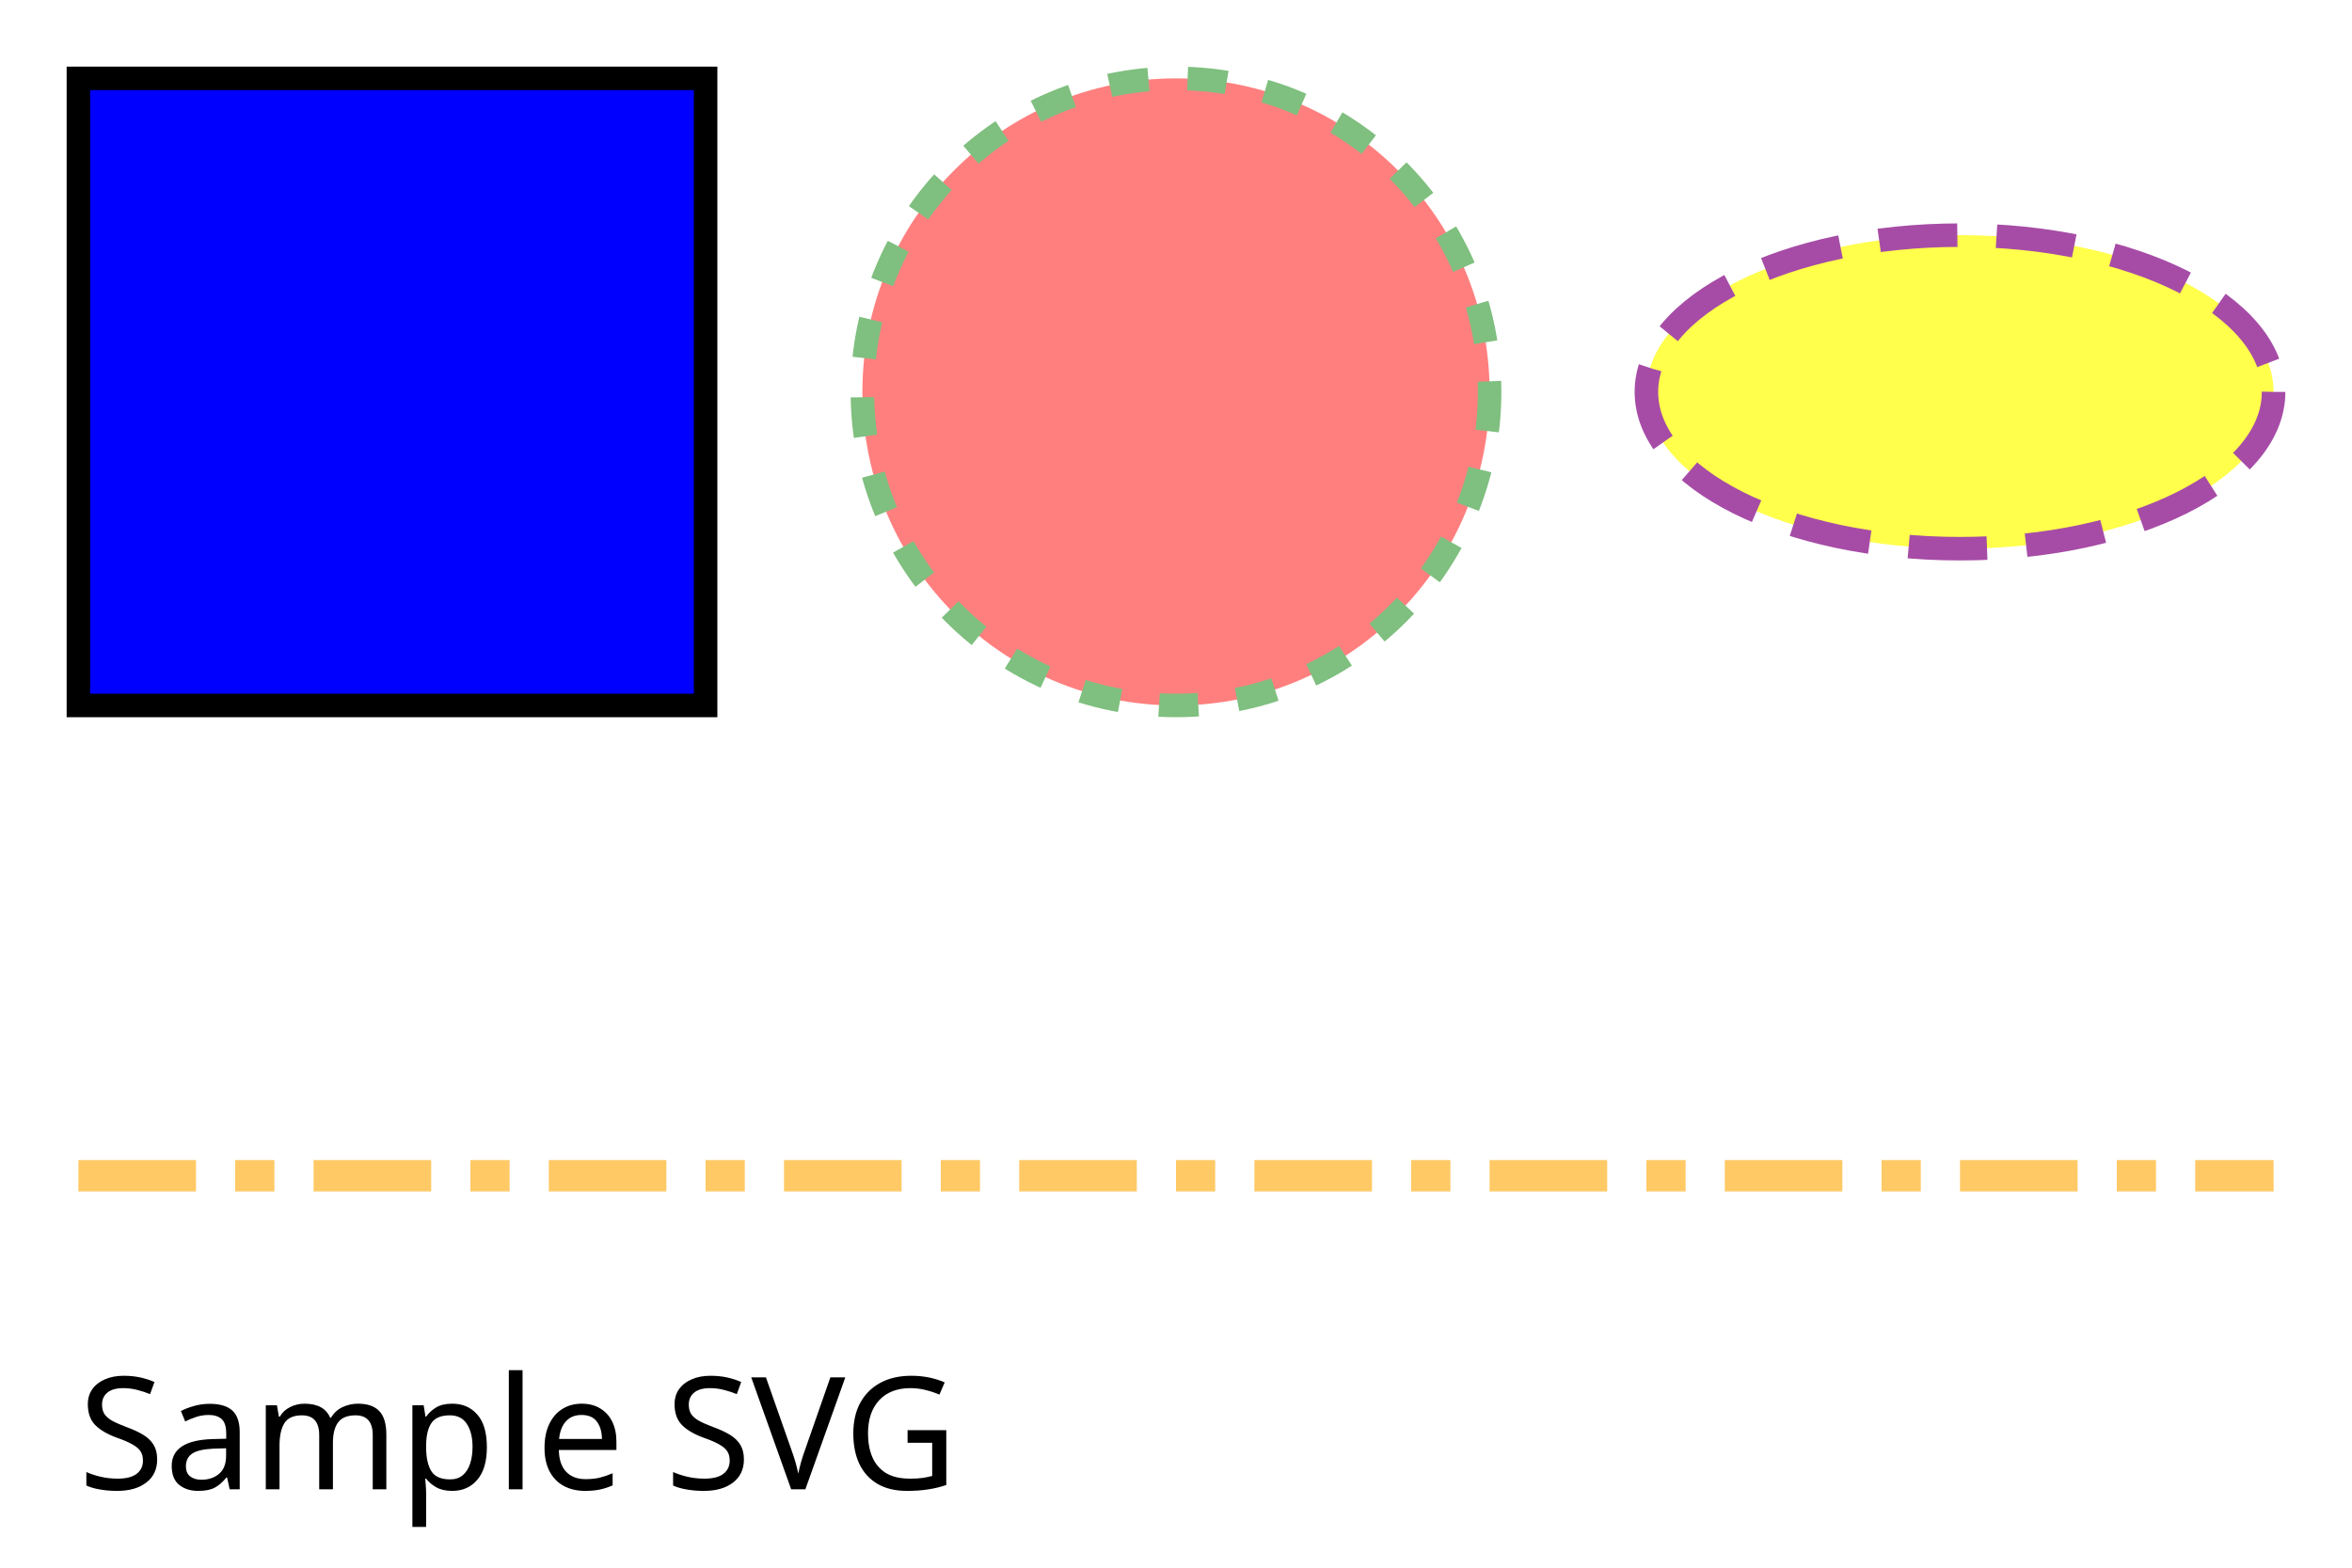
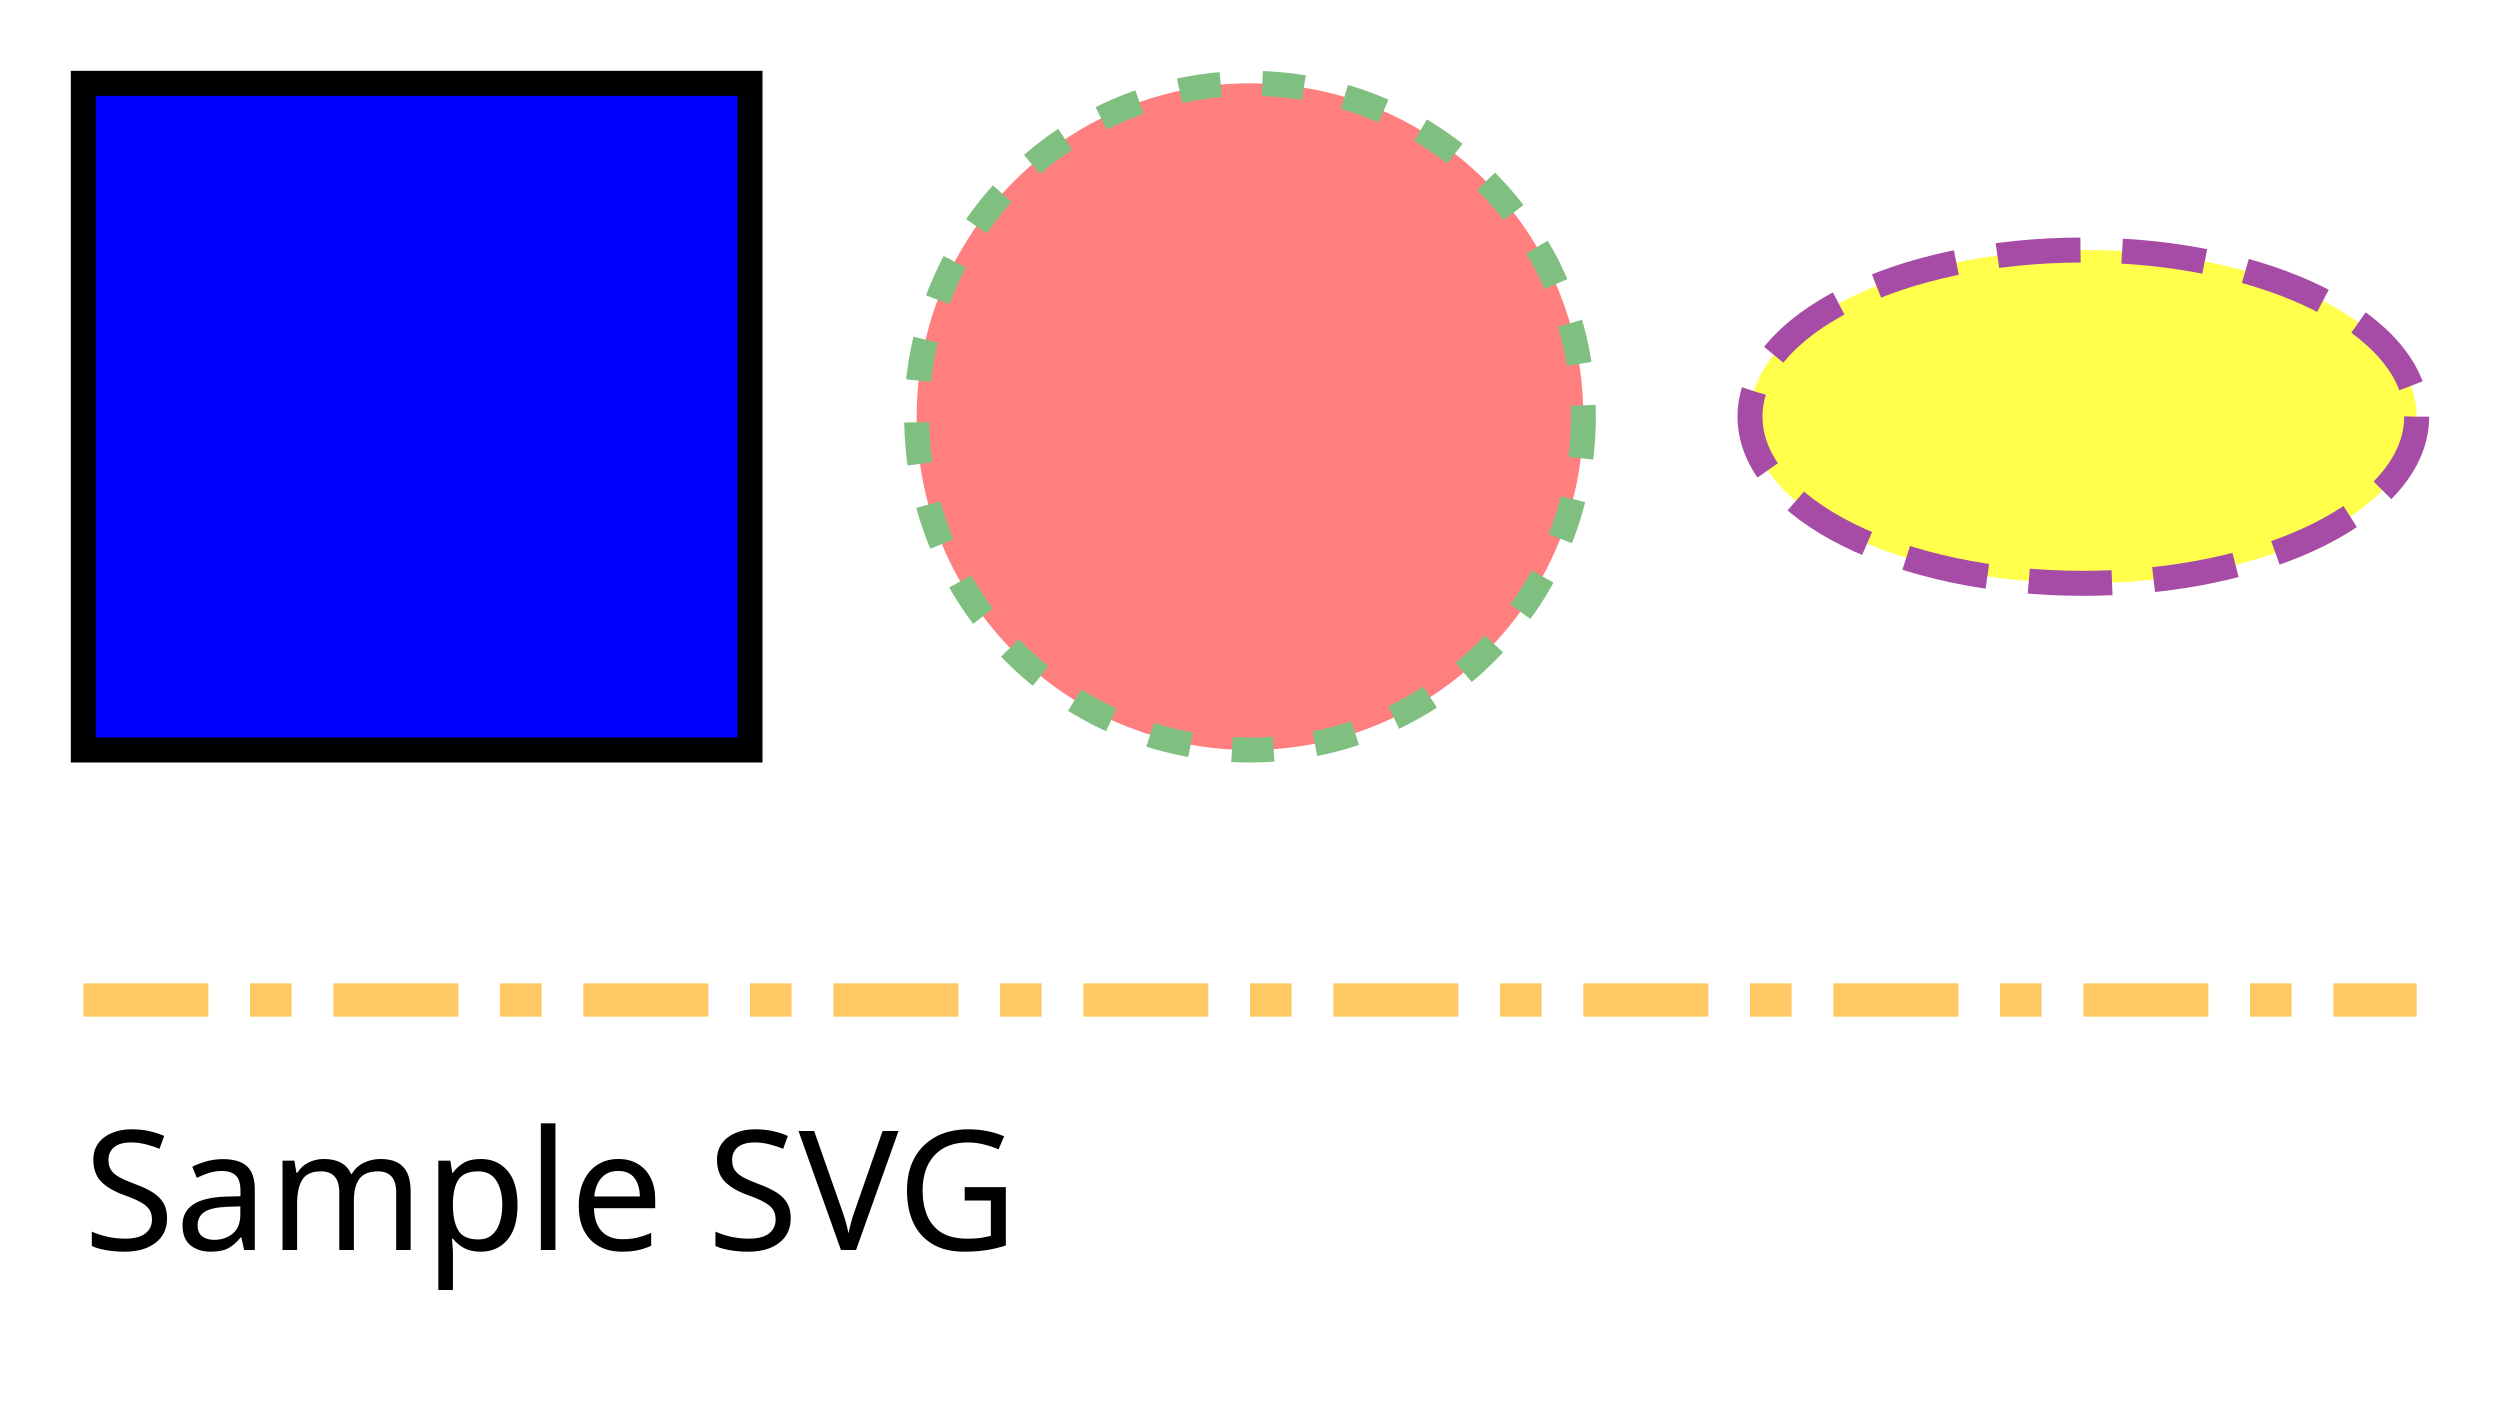
- <svg xmlns="http://www.w3.org/2000/svg" width="300" height="200">
+ <svg xmlns="http://www.w3.org/2000/svg" width="300" height="170">
  <rect id="rect1" x="10" y="10" width="80" height="80" fill="blue" opacity="1" stroke="black" stroke-width="3" />
  <circle id="circle1" cx="150" cy="50" r="40" fill="red" opacity="0.5" stroke="green" stroke-width="3" stroke-dasharray="5,5" />
  <ellipse id="ellipse1" cx="250" cy="50" rx="40" ry="20" fill="yellow" opacity="0.7" stroke="purple" stroke-width="3" stroke-dasharray="10,5" />
-   <line id="line1" x1="10" y1="150" x2="290" y2="150" stroke="orange" stroke-width="4" stroke-dasharray="15,5,5,5" opacity="0.6" />
-   <text id="text1" x="10" y="190" font-family="Verdana" font-size="20" fill="black" opacity="1">
+   <line id="line1" x1="10" y1="120" x2="290" y2="120" stroke="orange" stroke-width="4" stroke-dasharray="15,5,5,5" opacity="0.6" />
+   <text id="text1" x="10" y="150" font-family="Verdana" font-size="20" fill="black" opacity="1">
    Sample SVG
  </text>
</svg>
